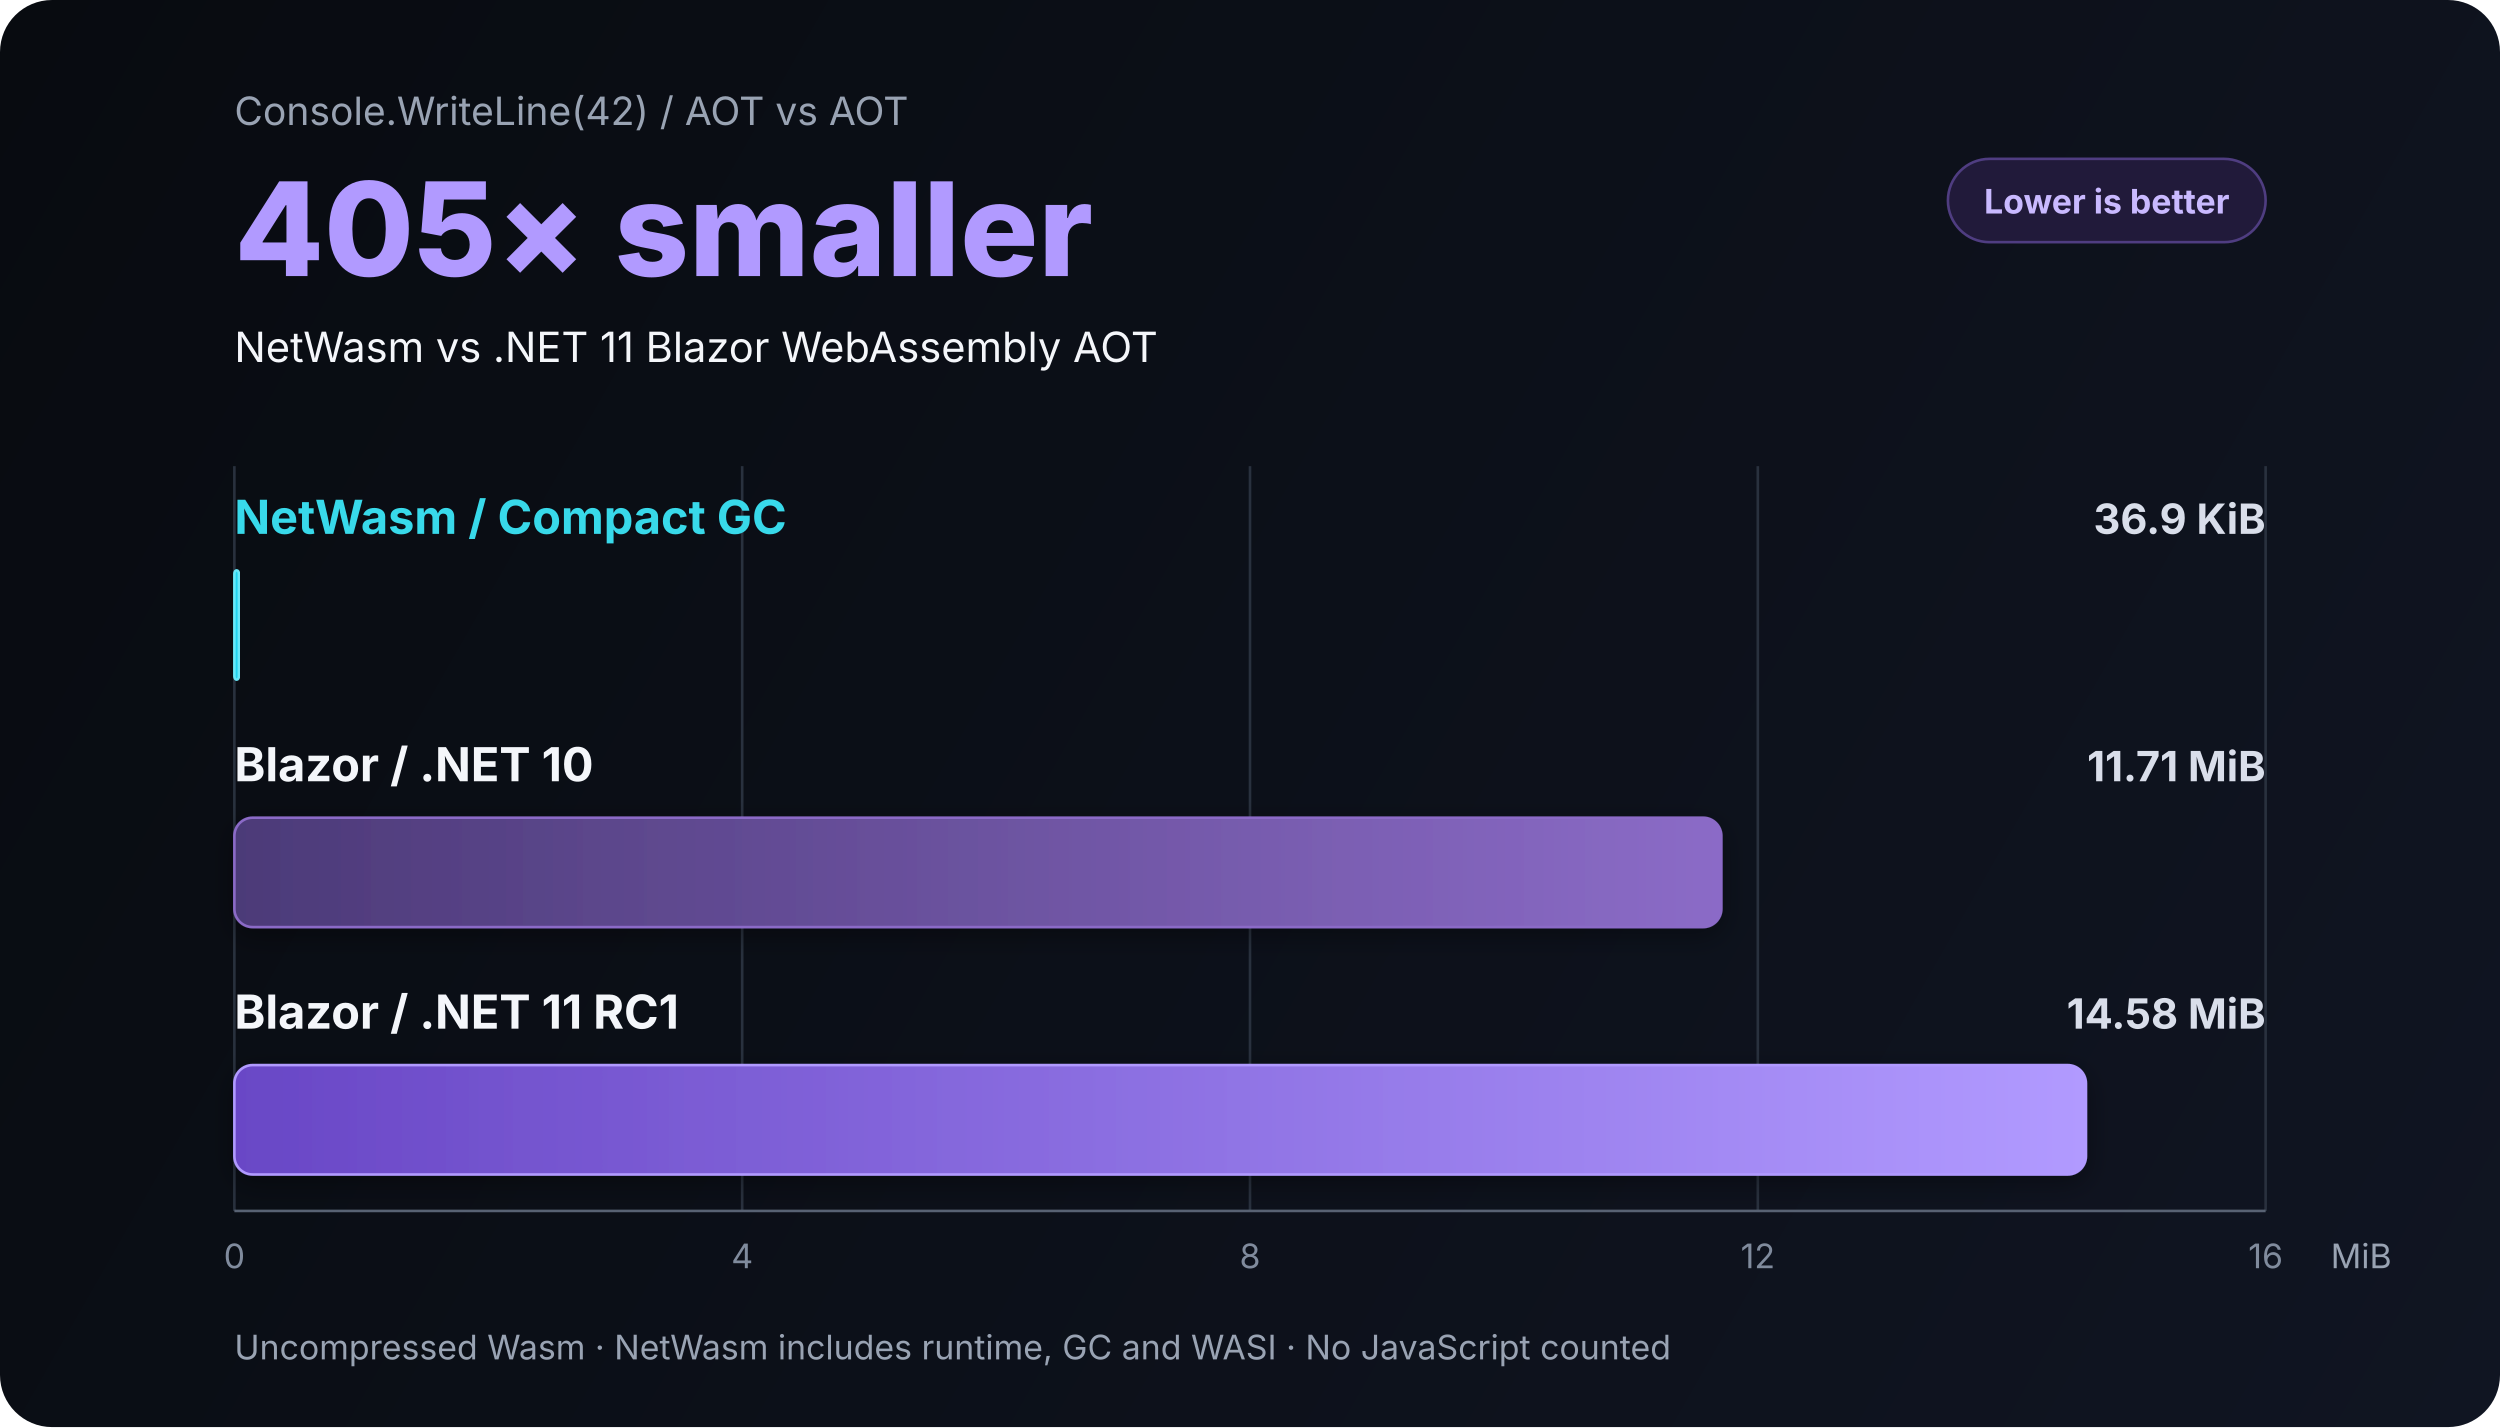
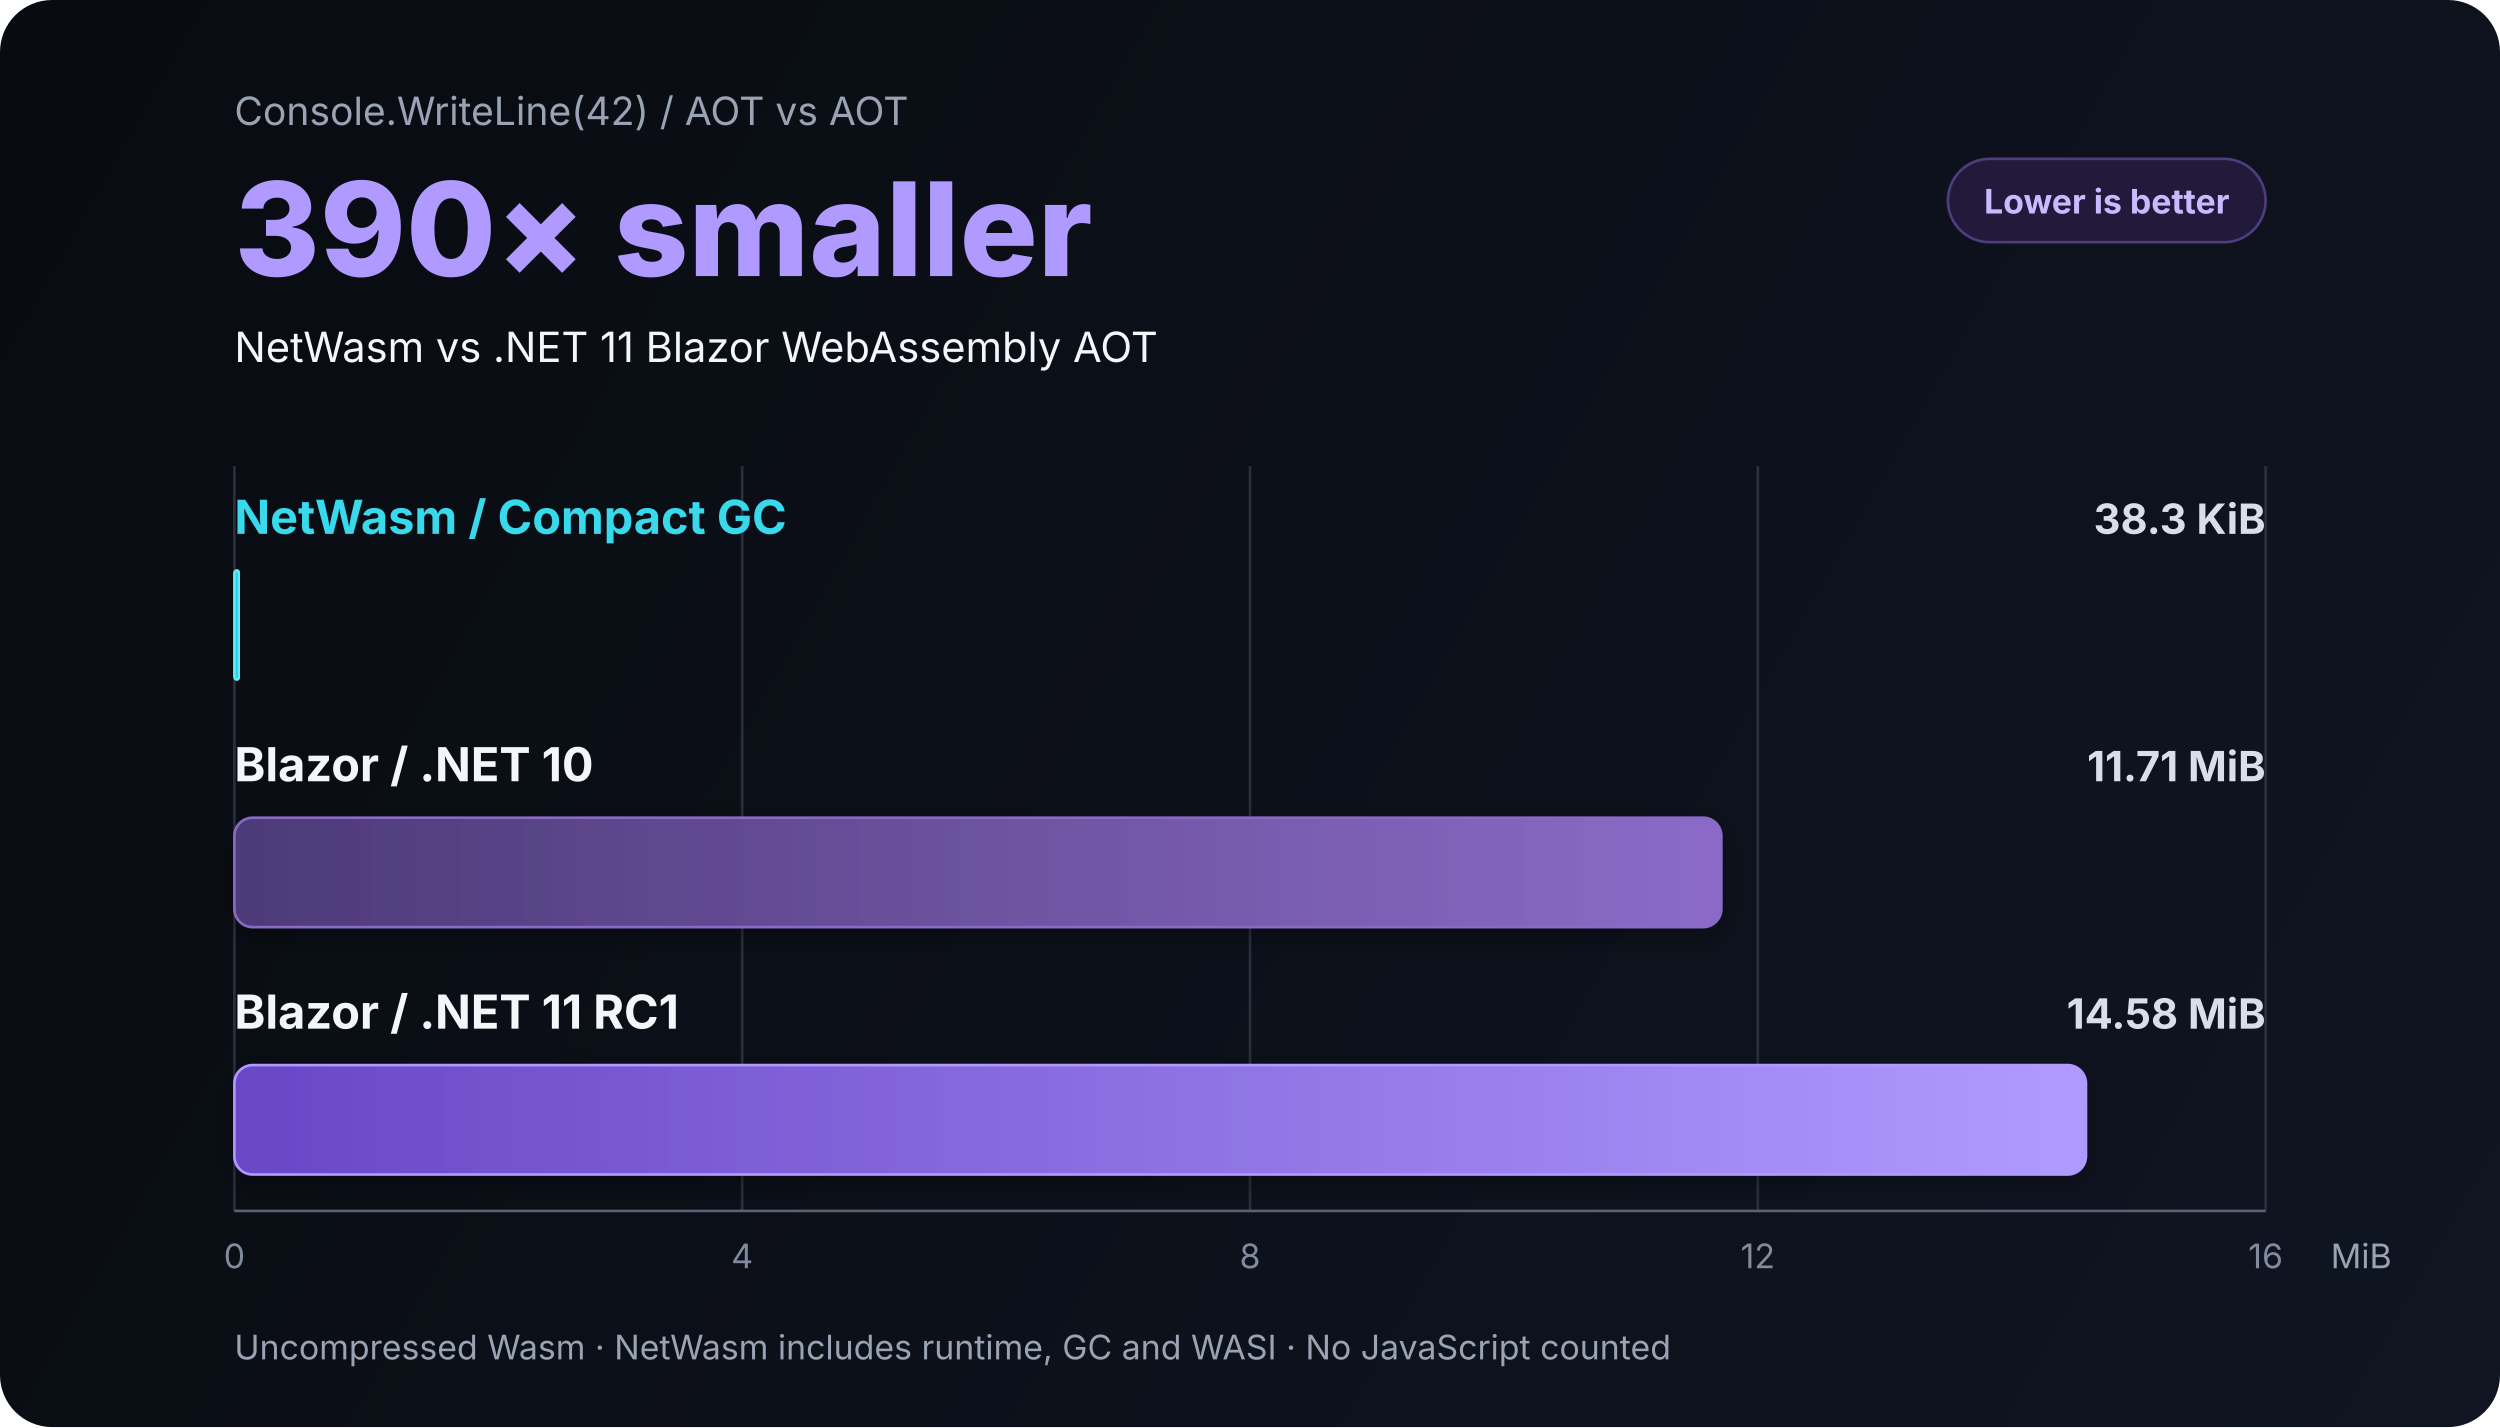
<svg xmlns="http://www.w3.org/2000/svg" role="img" aria-labelledby="chart-title chart-description" width="960" height="548" viewBox="0 0 960 548">
  <defs>
    <linearGradient id="background" x1="0" y1="0" x2="960" y2="548" gradientUnits="userSpaceOnUse">
      <stop offset="0" stop-color="#080b10" />
      <stop offset="1" stop-color="#101522" />
    </linearGradient>
    <linearGradient id="netwasm-bar" x1="90" y1="0" x2="170" y2="0" gradientUnits="userSpaceOnUse">
      <stop offset="0" stop-color="#22d3ee" />
      <stop offset="1" stop-color="#67e8f9" />
    </linearGradient>
    <linearGradient id="dotnet10-bar" x1="90" y1="0" x2="661" y2="0" gradientUnits="userSpaceOnUse">
      <stop offset="0" stop-color="#4c3a78" />
      <stop offset="1" stop-color="#8b6bc7" />
    </linearGradient>
    <linearGradient id="dotnet11-bar" x1="90" y1="0" x2="801" y2="0" gradientUnits="userSpaceOnUse">
      <stop offset="0" stop-color="#6947c6" />
      <stop offset="1" stop-color="#b19aff" />
    </linearGradient>
    <filter id="bar-shadow" x="-10%" y="-40%" width="120%" height="180%">
      <feDropShadow dx="0" dy="3" stdDeviation="5" flood-color="#000" flood-opacity="0.35" />
    </filter>
    <style>
      text { font-family: Inter, ui-sans-serif, system-ui, -apple-system, BlinkMacSystemFont, "Segoe UI", sans-serif; }
      .muted { fill: #99a3b3; }
      .label { fill: #f4f6fa; font-size: 18px; font-weight: 700; }
      .value { fill: #d9deea; font-size: 16px; font-weight: 650; text-anchor: end; }
      .tick { fill: #808b9d; font-size: 13px; text-anchor: middle; }
      .grid { stroke: #29313e; stroke-width: 1; }
    </style>
  </defs>
  <rect width="960" height="548" rx="20" fill="url(#background)" />
  <text x="90" y="48" class="muted" font-size="15">Console.WriteLine(42)  /  AOT vs AOT</text>
-   <text x="90" y="106" fill="#b19aff" font-size="50" font-weight="800">405× smaller</text>
+   <text x="90" y="106" fill="#b19aff" font-size="50" font-weight="800">390× smaller</text>
  <text x="90" y="139" fill="#f4f6fa" font-size="16">NetWasm vs .NET 11 Blazor WebAssembly AOT</text>
  <g transform="translate(748 61)">
    <rect width="122" height="32" rx="16" fill="#211a3a" stroke="#4f3d81" />
    <text x="61" y="21" fill="#c9b9ff" font-size="13" font-weight="700" text-anchor="middle">Lower is better</text>
  </g>
  <g aria-hidden="true">
    <line x1="90" y1="179" x2="90" y2="465" class="grid" />
    <line x1="285" y1="179" x2="285" y2="465" class="grid" />
    <line x1="480" y1="179" x2="480" y2="465" class="grid" />
    <line x1="675" y1="179" x2="675" y2="465" class="grid" />
    <line x1="870" y1="179" x2="870" y2="465" class="grid" />
  </g>
  <text x="90" y="205" fill="#38d9ea" font-size="18" font-weight="750">NetWasm / Compact GC</text>
-   <text x="870" y="205" fill="#67e8f9" class="value">36.9 KiB</text>
-   <rect x="90" y="219" width="1.74" height="42" rx="1.3" fill="url(#netwasm-bar)" stroke="#67e8f9" filter="url(#bar-shadow)" />
+   <text x="870" y="205" fill="#67e8f9" class="value">38.3 KiB</text>
+   <rect x="90" y="219" width="1.82" height="42" rx="1.3" fill="url(#netwasm-bar)" stroke="#67e8f9" filter="url(#bar-shadow)" />
  <text x="90" y="300" class="label">Blazor  /  .NET 10</text>
  <text x="870" y="300" class="value">11.71 MiB</text>
  <rect x="90" y="314" width="571" height="42" rx="7" fill="url(#dotnet10-bar)" stroke="#8b6bc7" filter="url(#bar-shadow)" />
  <text x="90" y="395" class="label">Blazor  /  .NET 11 RC1</text>
  <text x="870" y="395" class="value">14.58 MiB</text>
  <rect x="90" y="409" width="711" height="42" rx="7" fill="url(#dotnet11-bar)" stroke="#b19aff" filter="url(#bar-shadow)" />
  <line x1="90" y1="465" x2="870" y2="465" stroke="#586273" />
  <text x="90" y="487" class="tick">0</text>
  <text x="285" y="487" class="tick">4</text>
  <text x="480" y="487" class="tick">8</text>
  <text x="675" y="487" class="tick">12</text>
  <text x="870" y="487" class="tick">16</text>
  <text x="895" y="487" class="muted" font-size="13">MiB</text>
  <text x="90" y="522" class="muted" font-size="13">Uncompressed Wasm · NetWasm includes runtime, GC and WASI · No JavaScript counted</text>
</svg>
